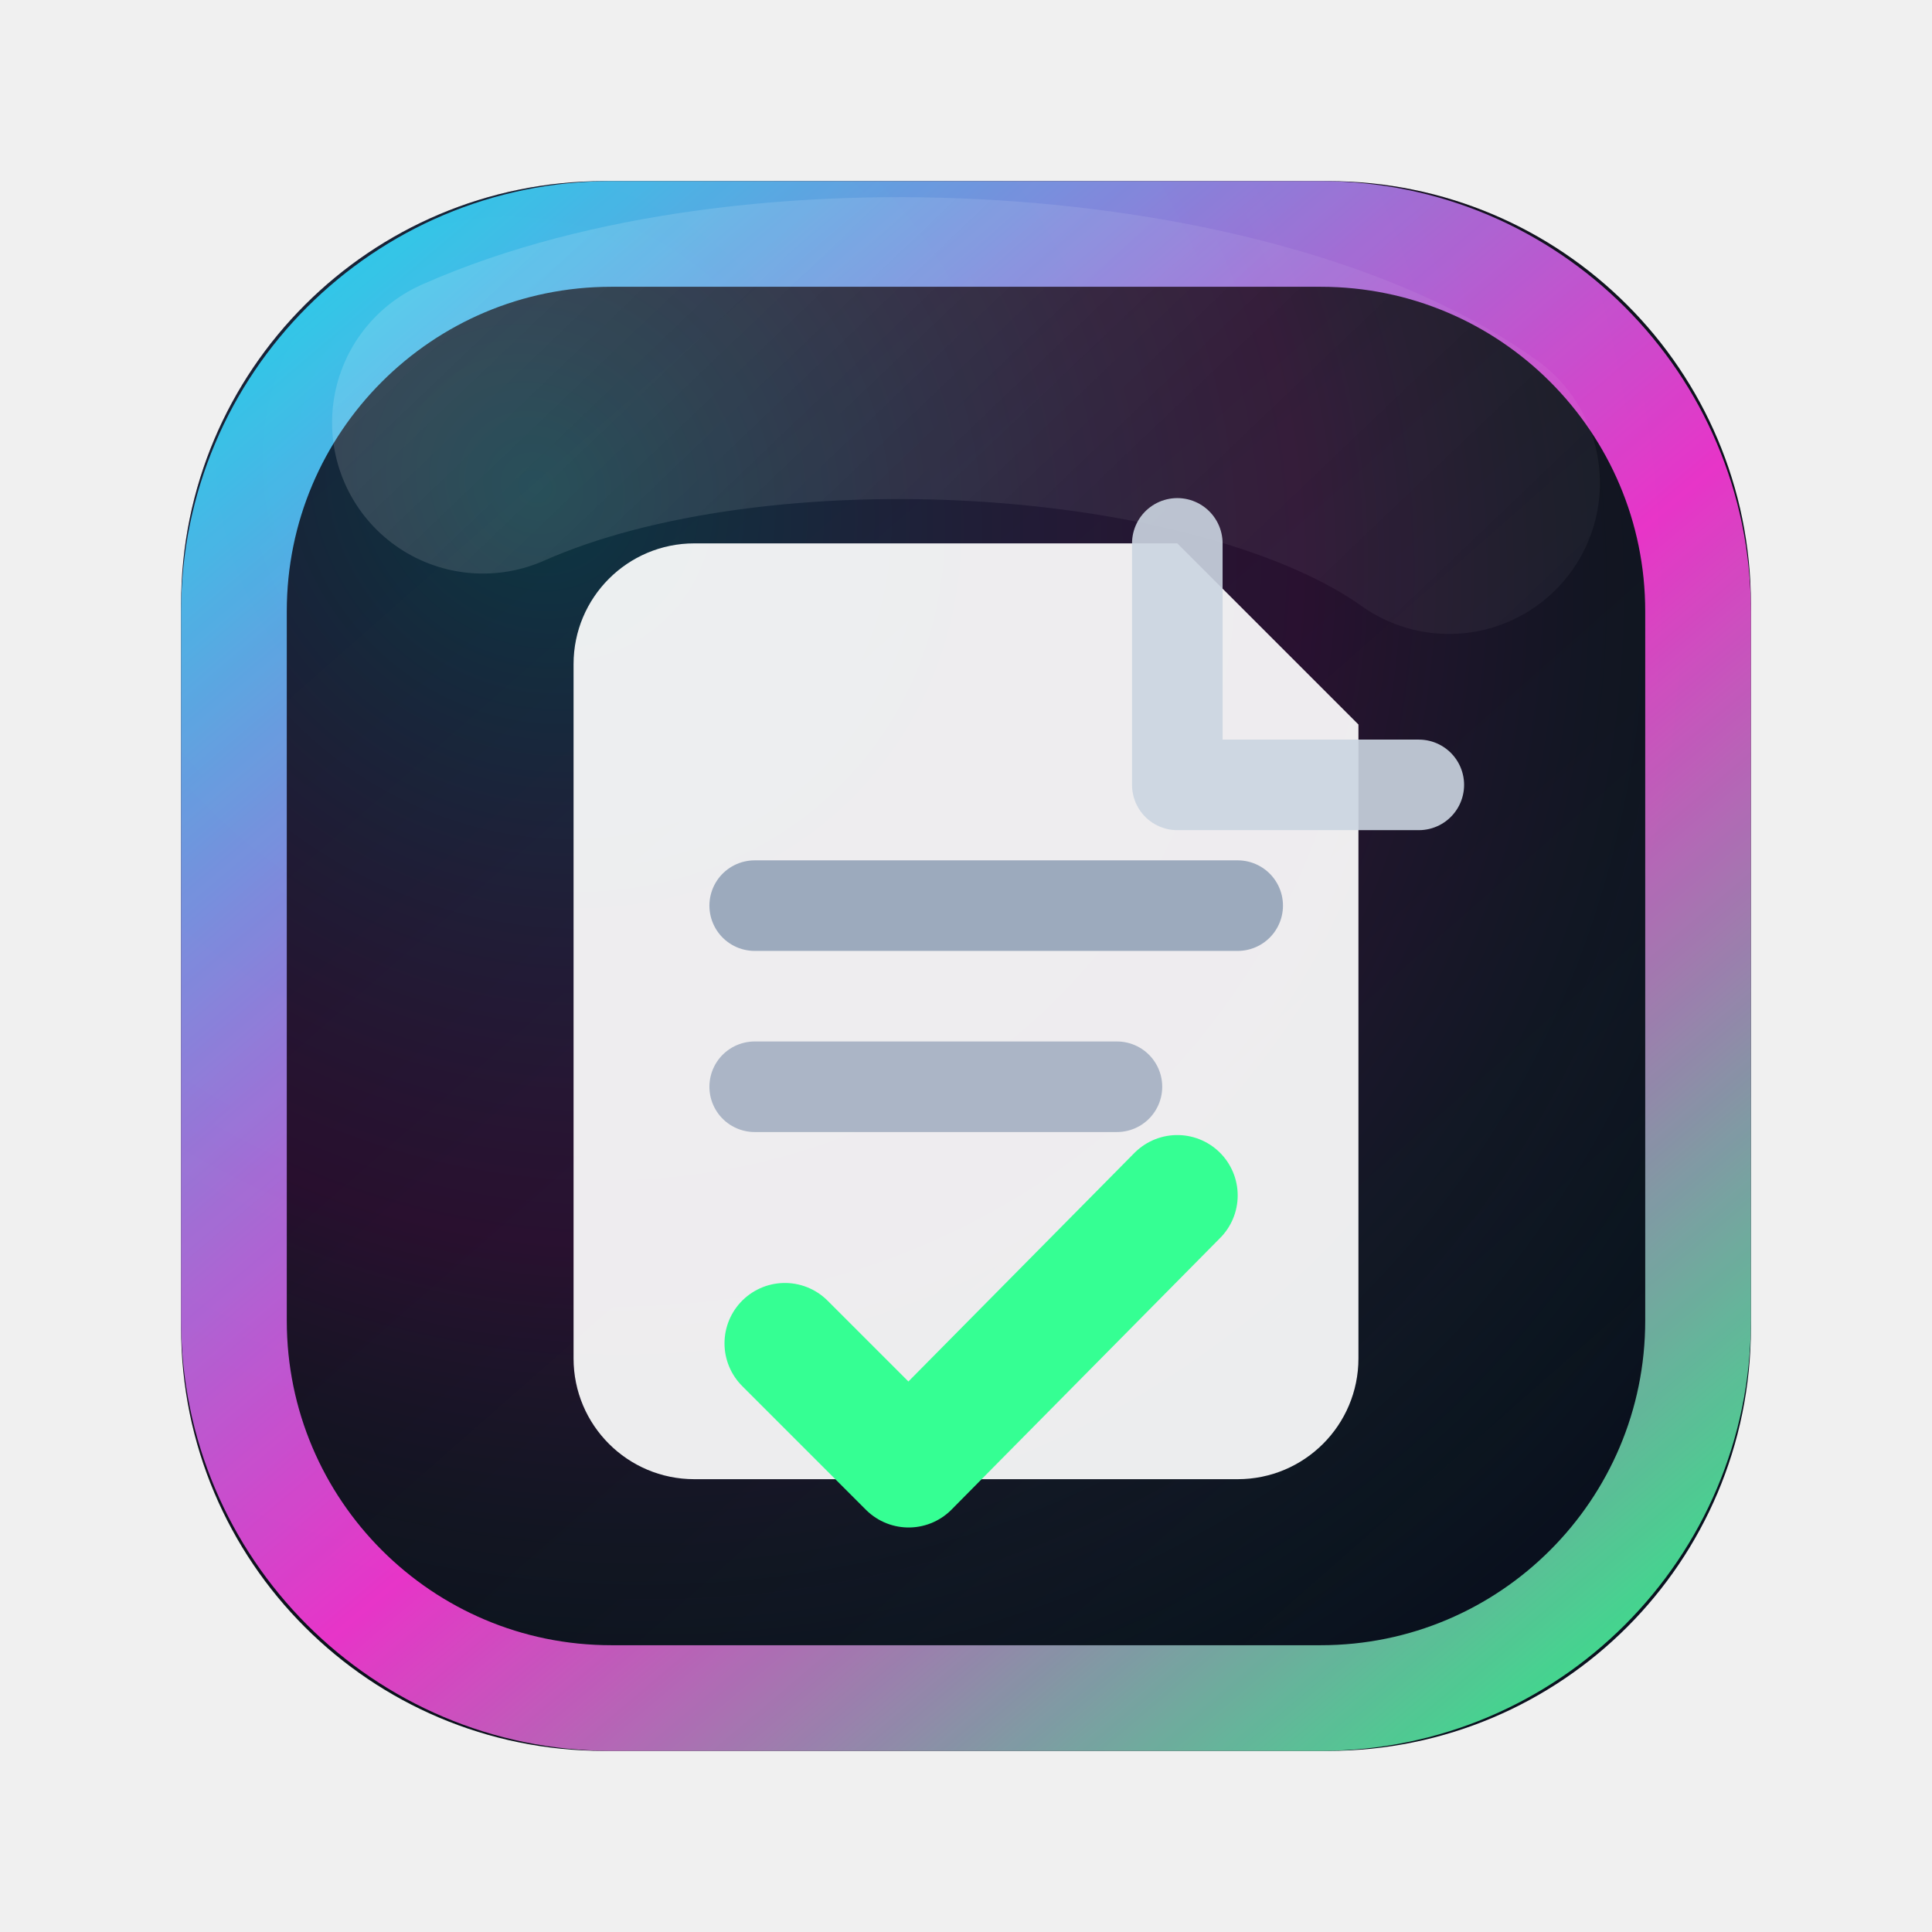
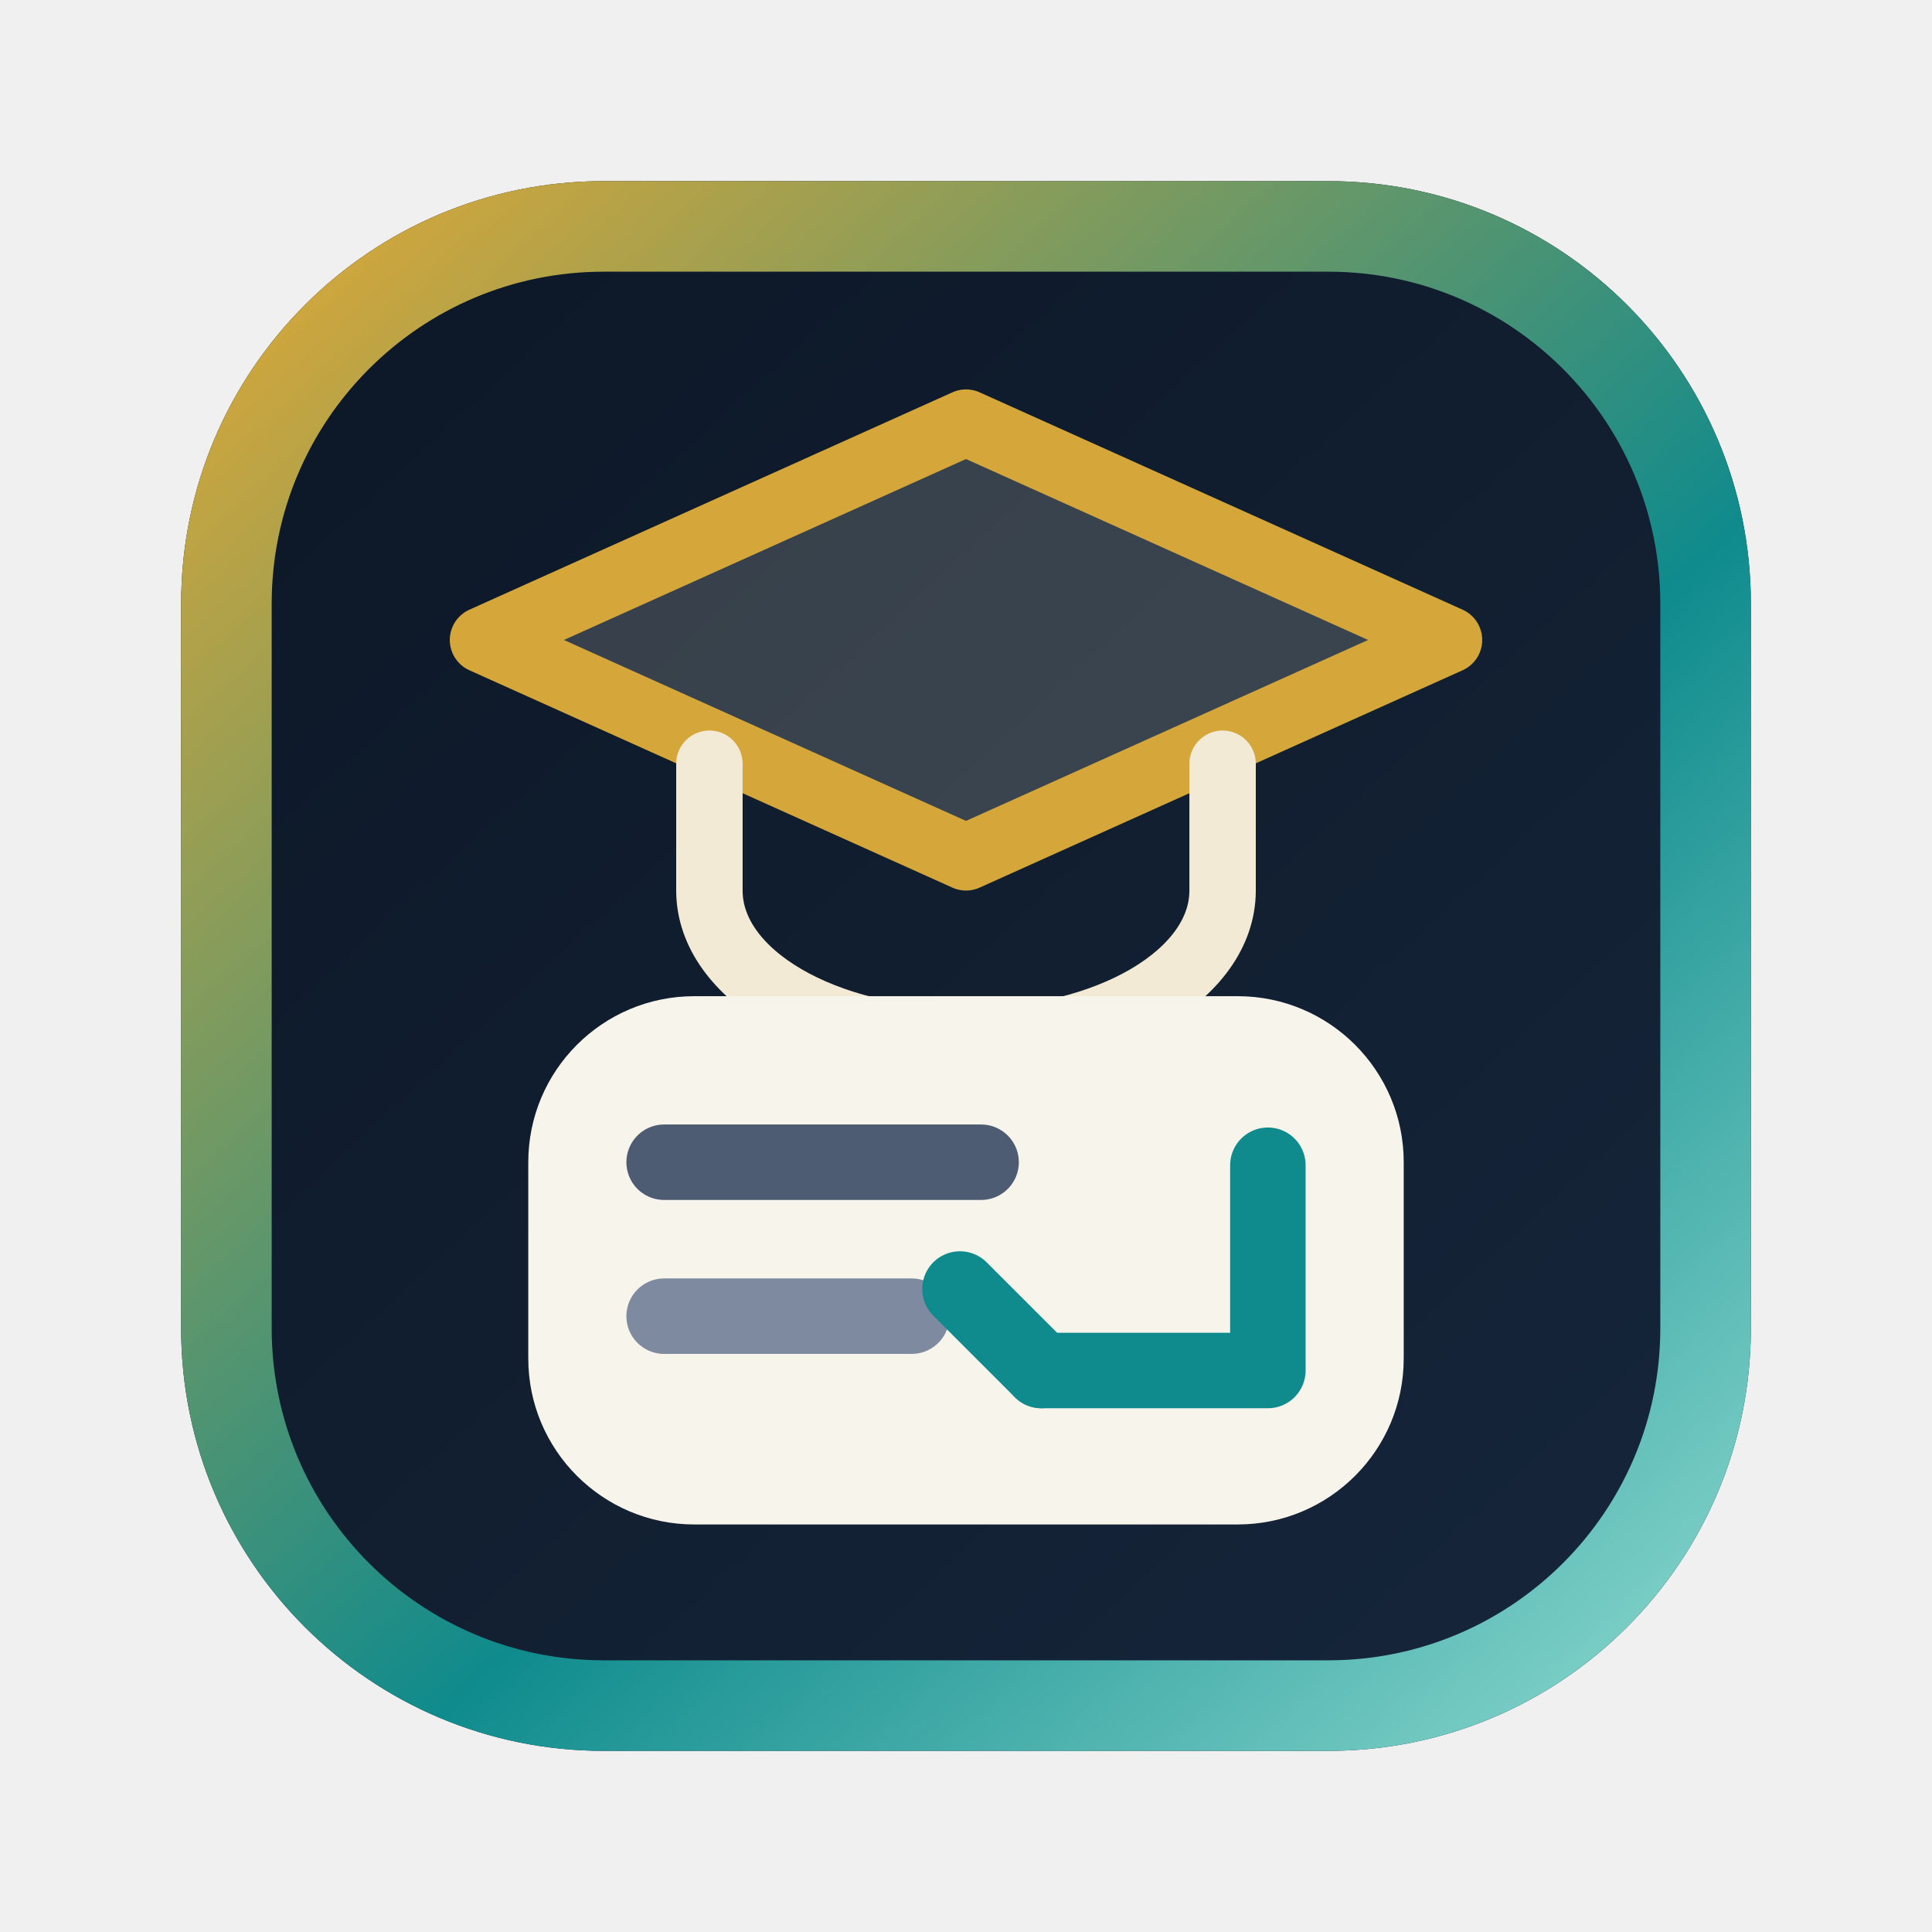
<svg xmlns="http://www.w3.org/2000/svg" viewBox="0 0 64 64" shape-rendering="geometricPrecision">
  <defs>
-     <linearGradient id="bg" x1="10" y1="8" x2="54" y2="58" gradientUnits="userSpaceOnUse">
-       <stop offset="0" stop-color="#02030a" />
-       <stop offset="1" stop-color="#0b1220" />
+     <linearGradient id="bg" x1="8" y1="6" x2="56" y2="58" gradientUnits="userSpaceOnUse">
+       <stop offset="0" stop-color="#0c1726" />
+       <stop offset="1" stop-color="#16263b" />
    </linearGradient>
-     <radialGradient id="glow" cx="0" cy="0" r="1" gradientUnits="userSpaceOnUse" gradientTransform="translate(18 16) rotate(50) scale(48 44)">
-       <stop offset="0" stop-color="#22e8ff" stop-opacity="0.22" />
-       <stop offset="0.55" stop-color="#ff38da" stop-opacity="0.14" />
-       <stop offset="1" stop-color="#35ff93" stop-opacity="0" />
-     </radialGradient>
-     <linearGradient id="ring" x1="10" y1="6" x2="54" y2="58" gradientUnits="userSpaceOnUse">
-       <stop offset="0" stop-color="#22e8ff" />
-       <stop offset="0.55" stop-color="#ff38da" />
-       <stop offset="1" stop-color="#35ff93" />
-     </linearGradient>
-     <linearGradient id="glass" x1="12" y1="10" x2="54" y2="54" gradientUnits="userSpaceOnUse">
-       <stop offset="0" stop-color="#ffffff" stop-opacity="0.16" />
-       <stop offset="0.35" stop-color="#ffffff" stop-opacity="0.06" />
-       <stop offset="1" stop-color="#ffffff" stop-opacity="0" />
+     <linearGradient id="ring" x1="10" y1="8" x2="54" y2="56" gradientUnits="userSpaceOnUse">
+       <stop offset="0" stop-color="#d5a73a" />
+       <stop offset="0.6" stop-color="#0f8b8d" />
+       <stop offset="1" stop-color="#7fd1c8" />
    </linearGradient>
  </defs>
  <rect x="6" y="6" width="52" height="52" rx="14" fill="url(#bg)" />
-   <rect x="6" y="6" width="52" height="52" rx="14" fill="url(#glow)" />
-   <rect x="7.75" y="7.75" width="48.5" height="48.5" rx="12.5" fill="none" stroke="url(#ring)" stroke-width="3.5" opacity="0.9" />
-   <path d="M16 14c9-4 25-3 32 2" fill="none" stroke="url(#glass)" stroke-width="10" stroke-linecap="round" />
-   <path d="M23 18h16l6 6v21a4 4 0 0 1-4 4H23a4 4 0 0 1-4-4V22a4 4 0 0 1 4-4Z" fill="#ffffff" fill-opacity="0.92" />
-   <path d="M39 18v8h8" fill="none" stroke="#cbd5e1" stroke-width="3" stroke-linejoin="round" stroke-linecap="round" opacity="0.9" />
-   <path d="M25 30h16" stroke="#94a3b8" stroke-width="3" stroke-linecap="round" opacity="0.9" />
-   <path d="M25 36h12" stroke="#94a3b8" stroke-width="3" stroke-linecap="round" opacity="0.75" />
-   <path d="M26 44.5l4.1 4.1L39 39.6" fill="none" stroke="#35ff93" stroke-width="4" stroke-linecap="round" stroke-linejoin="round" />
+   <rect x="7.5" y="7.5" width="49" height="49" rx="12.5" fill="none" stroke="url(#ring)" stroke-width="3" />
+   <path d="M32 14 48 21.2 32 28.4 16 21.2 32 14Z" fill="#f5efdd" fill-opacity="0.18" stroke="#d5a73a" stroke-width="2.2" stroke-linejoin="round" />
+   <path d="M23.5 25.3v4.2c0 2.8 3.8 5 8.5 5s8.5-2.2 8.5-5v-4.2" fill="none" stroke="#f2ead5" stroke-width="2.2" stroke-linecap="round" />
+   <rect x="17.5" y="33" width="29" height="17.5" rx="5.5" fill="#f7f4ec" />
+   <path d="M22 38.5h10.5" stroke="#4d5c72" stroke-width="2.5" stroke-linecap="round" />
+   <path d="M22 43.6h8.2" stroke="#7d8aa0" stroke-width="2.5" stroke-linecap="round" />
+   <path d="M34.5 45.4h7.5v-6.8" fill="none" stroke="#0f8b8d" stroke-width="2.5" stroke-linecap="round" stroke-linejoin="round" />
+   <path d="M34.5 45.4 31.8 42.7" fill="none" stroke="#0f8b8d" stroke-width="2.5" stroke-linecap="round" stroke-linejoin="round" />
</svg>
